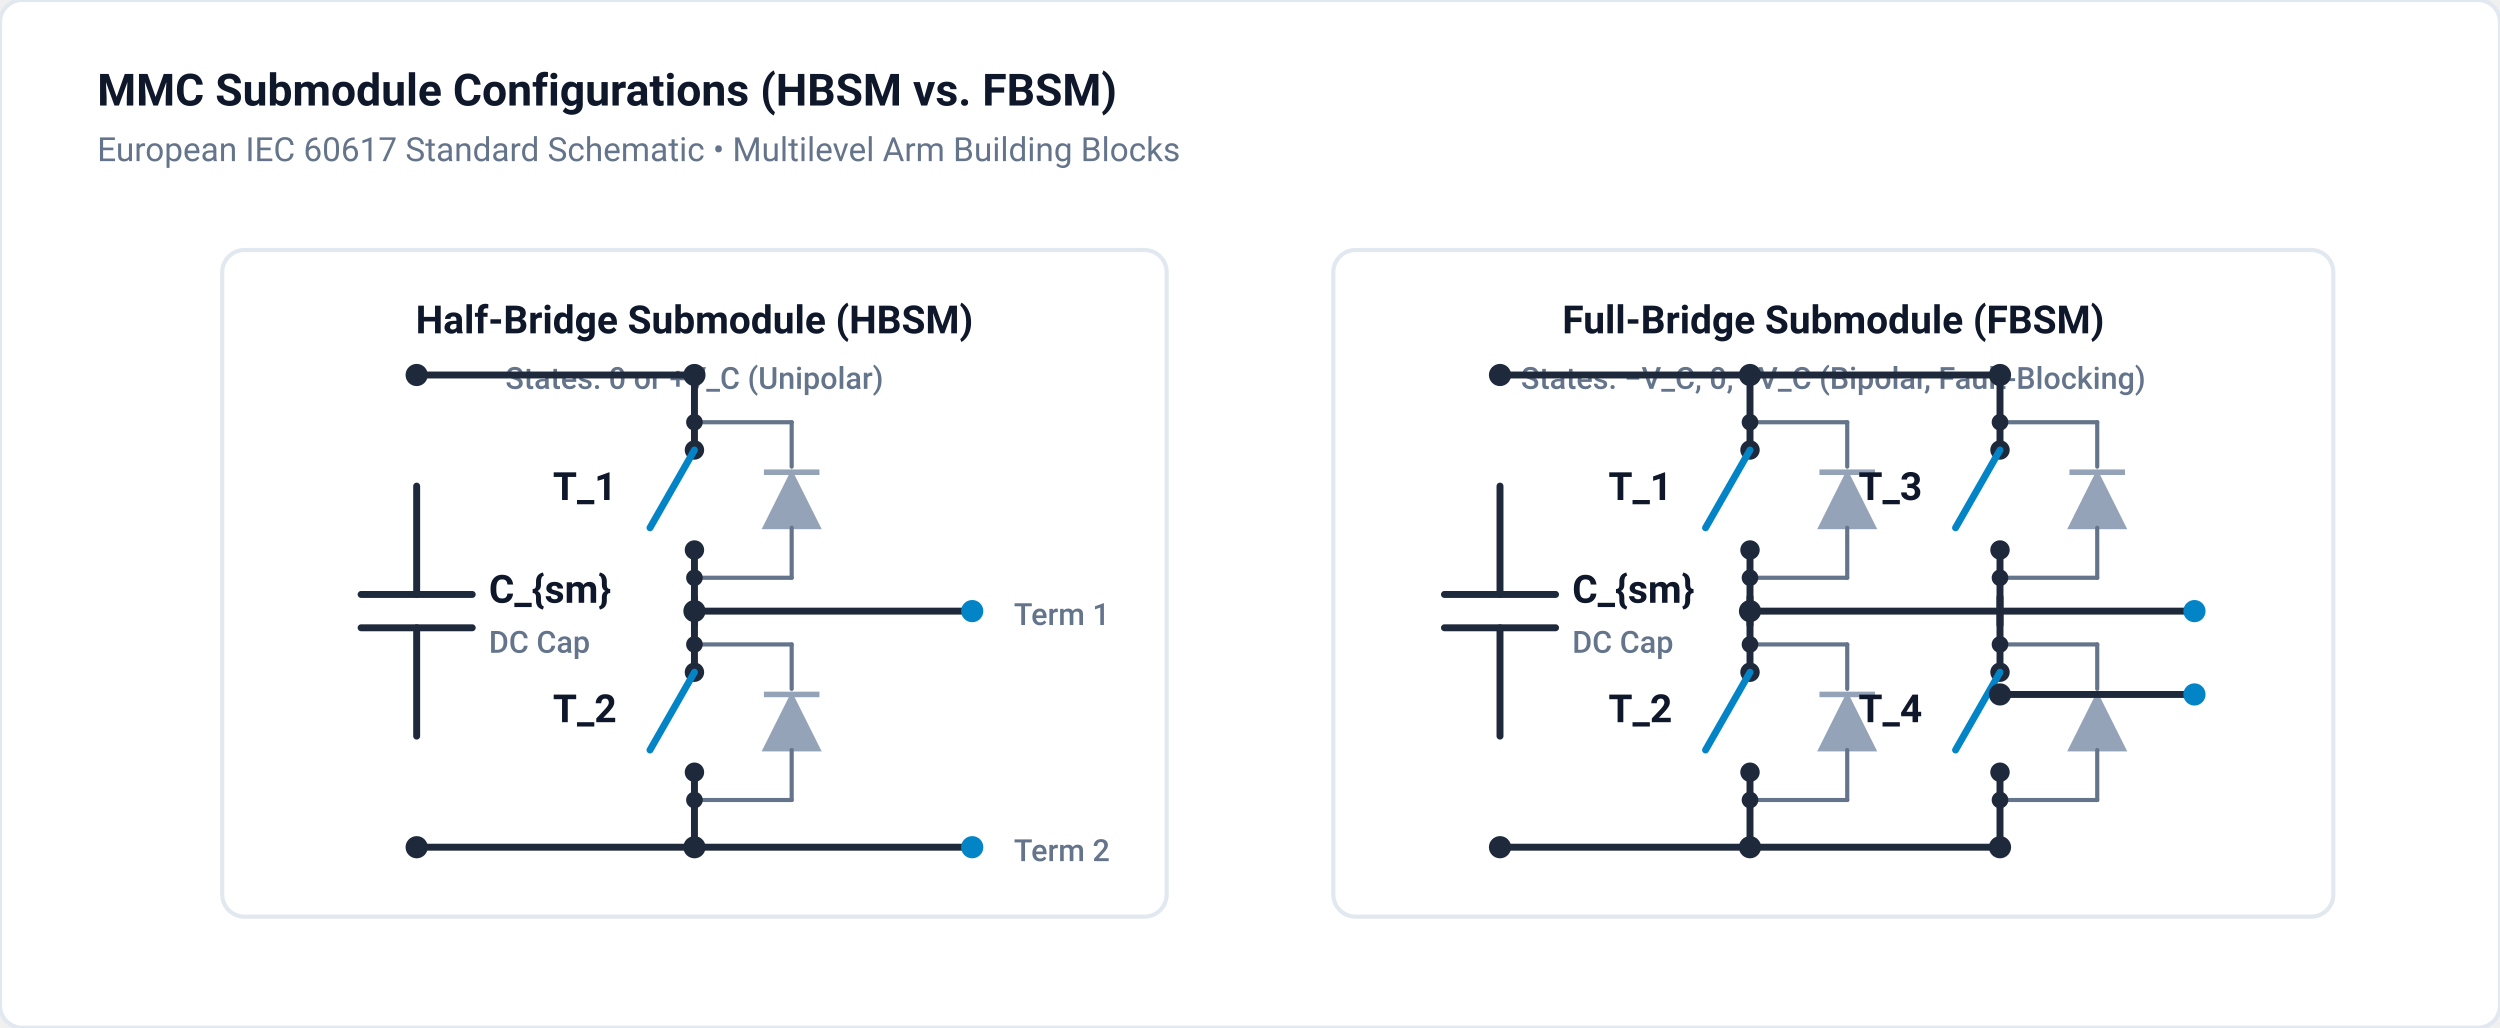
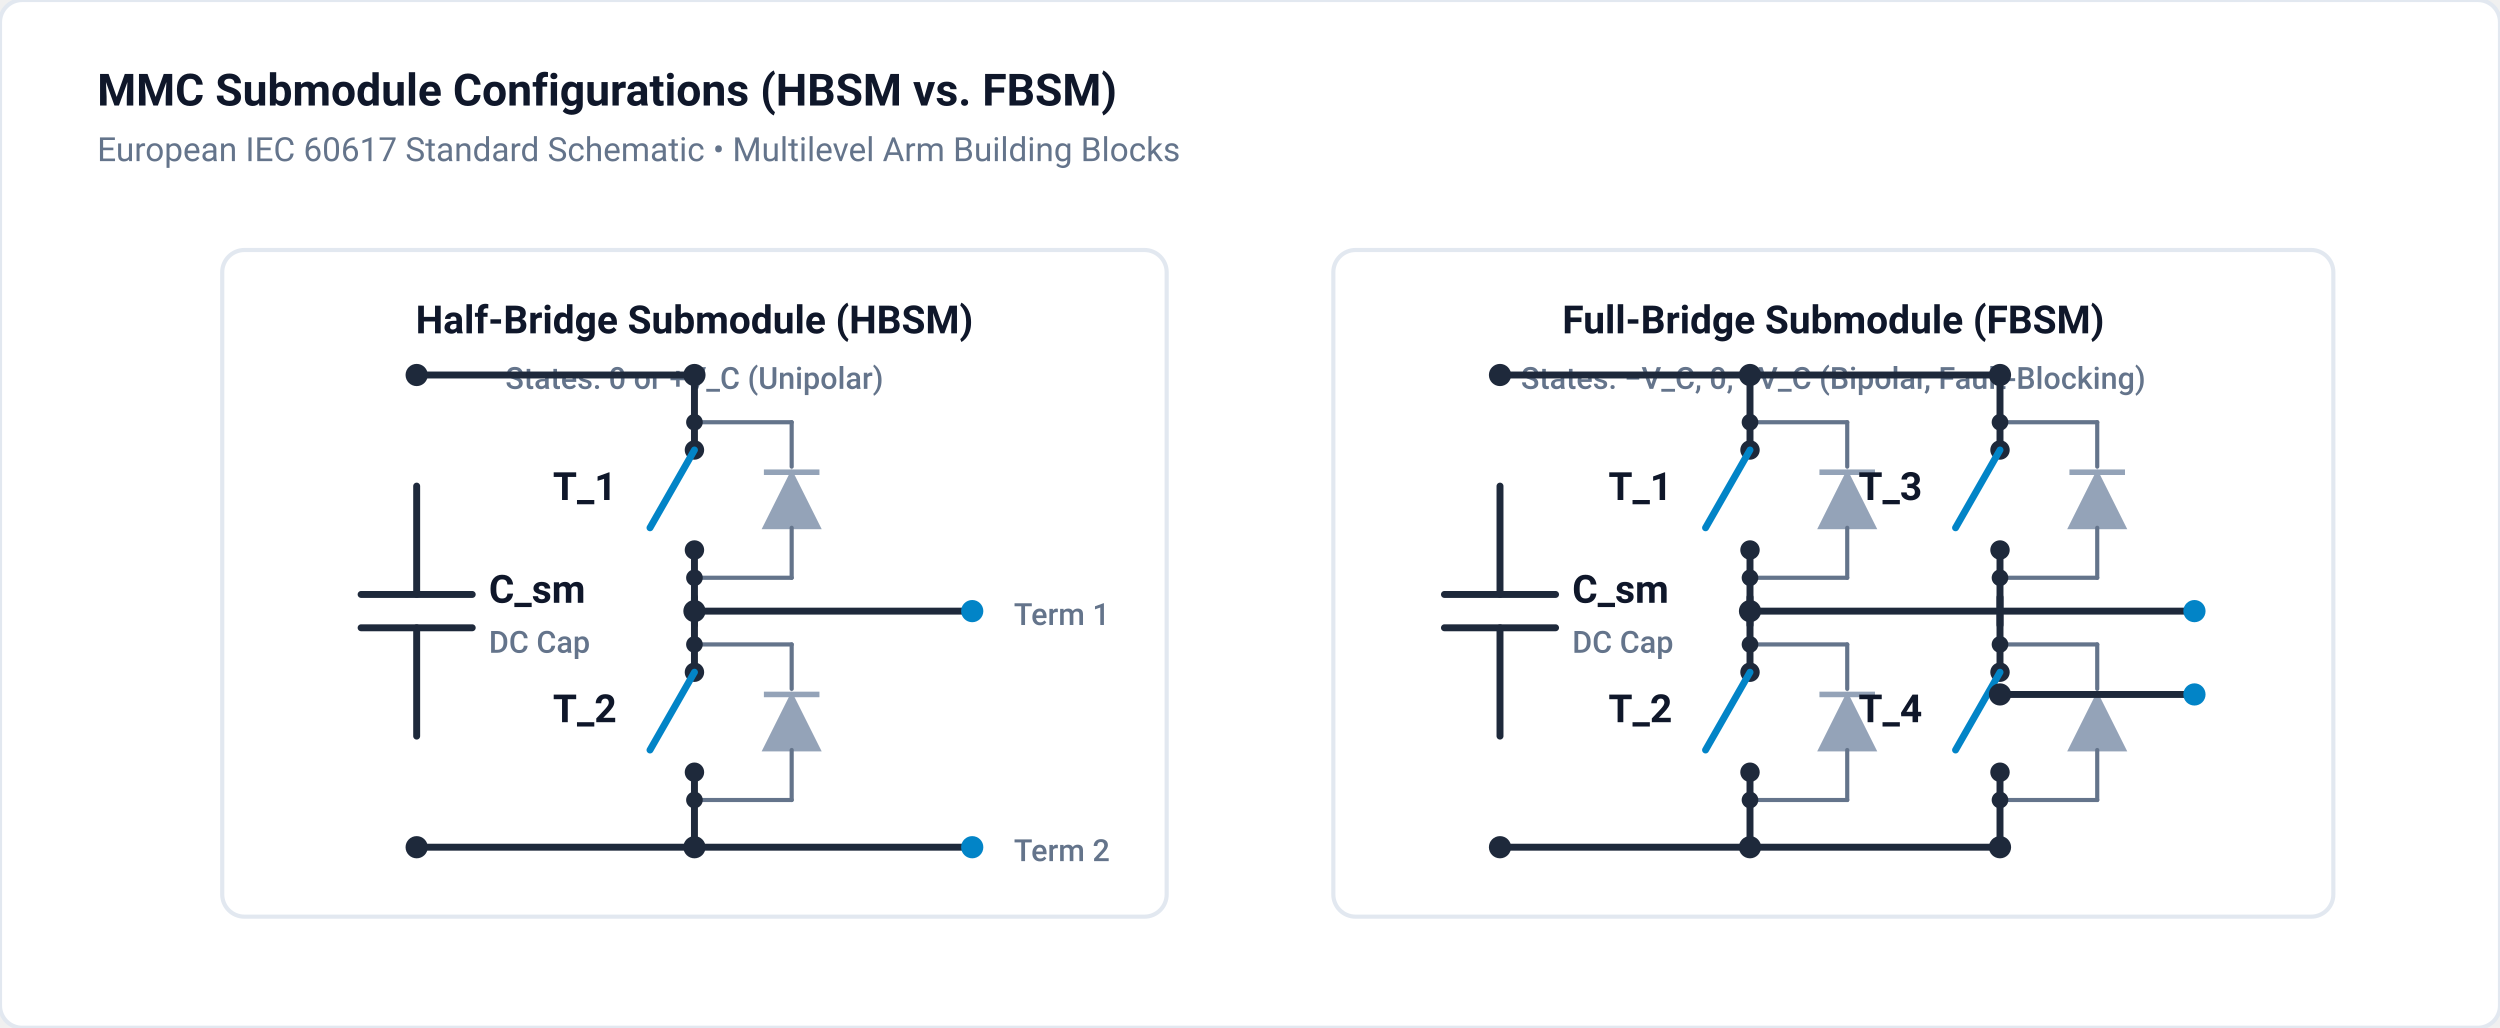
<svg xmlns="http://www.w3.org/2000/svg" viewBox="0 0 900 370" width="100%" height="100%">
  <defs>
    <style>
      .wire { stroke: #1e293b; stroke-width: 2.5; stroke-linecap: round; stroke-linejoin: round; fill: none; }
      .wire-thin { stroke: #64748b; stroke-width: 1.5; stroke-linecap: round; stroke-linejoin: round; fill: none; }
      .wire-dashed { stroke: #0284c7; stroke-width: 2; stroke-dasharray: 5,4; fill: none; }
      .wire-gnd { stroke: #1e293b; stroke-width: 2.5; stroke-linecap: round; }
      .junction { fill: #1e293b; }
      .label { font-family: -apple-system, BlinkMacSystemFont, "Segoe UI", Roboto, "Helvetica Neue", Arial, sans-serif; font-size: 14px; fill: #0f172a; font-weight: 600; text-anchor: middle; }
      .label-start { font-family: -apple-system, BlinkMacSystemFont, "Segoe UI", Roboto, "Helvetica Neue", Arial, sans-serif; font-size: 14px; fill: #0f172a; font-weight: 600; text-anchor: start; }
      .label-end { font-family: -apple-system, BlinkMacSystemFont, "Segoe UI", Roboto, "Helvetica Neue", Arial, sans-serif; font-size: 14px; fill: #0f172a; font-weight: 600; text-anchor: end; }
      .sublabel { font-family: -apple-system, BlinkMacSystemFont, "Segoe UI", Roboto, "Helvetica Neue", Arial, sans-serif; font-size: 11px; fill: #64748b; font-weight: 500; text-anchor: middle; }
      .sublabel-start { font-family: -apple-system, BlinkMacSystemFont, "Segoe UI", Roboto, "Helvetica Neue", Arial, sans-serif; font-size: 11px; fill: #64748b; font-weight: 500; text-anchor: start; }
      .title { font-family: -apple-system, BlinkMacSystemFont, "Segoe UI", Roboto, "Helvetica Neue", Arial, sans-serif; font-size: 16px; fill: #0f172a; font-weight: 700; }
      .subtitle { font-family: -apple-system, BlinkMacSystemFont, "Segoe UI", Roboto, "Helvetica Neue", Arial, sans-serif; font-size: 12px; fill: #64748b; font-weight: 400; }
      .comp-body { fill: #ffffff; stroke: #1e293b; stroke-width: 2.2; }
      .comp-diode { fill: #0284c7; stroke: #0284c7; stroke-width: 2; }
      .comp-sw { stroke: #0284c7; stroke-width: 2.5; stroke-linecap: round; fill: none; }
      .arrow { fill: #0284c7; stroke: none; }
      .measure-arrow { stroke: #0284c7; stroke-width: 1.75; fill: none; }
      .tag-pos { fill: #dc2626; font-family: sans-serif; font-size: 16px; font-weight: bold; text-anchor: middle; }
      .tag-neg { fill: #2563eb; font-family: sans-serif; font-size: 18px; font-weight: bold; text-anchor: middle; }
      .card { fill: #ffffff; stroke: #e2e8f0; stroke-width: 1.5; rx: 8px; }
      .block { fill: #f8fafc; stroke: #cbd5e1; stroke-width: 1.5; rx: 6px; }
      .block-accent { fill: #f0f9ff; stroke: #0284c7; stroke-width: 1.5; rx: 6px; }
    </style>
    <marker id="arr-blue" viewBox="0 0 10 10" refX="7" refY="5" markerWidth="6" markerHeight="6" orient="auto-start-reverse">
      <path d="M 0 1.5 L 8 5 L 0 8.5 z" fill="#0284c7" />
    </marker>
    <marker id="arr-green" viewBox="0 0 10 10" refX="7" refY="5" markerWidth="6" markerHeight="6" orient="auto-start-reverse">
      <path d="M 0 1.5 L 8 5 L 0 8.5 z" fill="#16a34a" />
    </marker>
  </defs>
  <rect width="100%" height="100%" class="card" />
  <text x="35" y="38" class="title">MMC Submodule Configurations (HBSM vs. FBSM)</text>
  <text x="35" y="58" class="subtitle">European IEC 60617 Standard Schematic • Multilevel Arm Building Blocks</text>
  <rect x="80" y="90" width="340" height="240" class="card" />
  <text x="250" y="120" class="label">Half-Bridge Submodule (HBSM)</text>
  <text x="250" y="140" class="sublabel">States: 0 or +V_C (Unipolar)</text>
  <line x1="150" y1="175" x2="150" y2="214" class="wire" />
  <line x1="130" y1="214" x2="170" y2="214" class="wire" stroke-width="3" />
  <line x1="130" y1="226" x2="170" y2="226" class="wire" stroke-width="3" />
  <line x1="150" y1="226" x2="150" y2="265" class="wire" />
-   <text x="176" y="217" class="label-start">C_{sm}</text>
+   <text x="176" y="217" class="label-start">C_sm</text>
  <text x="176" y="235" class="sublabel-start">DC Cap</text>
  <line x1="250" y1="135" x2="250" y2="162" class="wire" />
  <circle cx="250" cy="162" r="3.5" class="junction" />
  <line x1="250" y1="162" x2="234" y2="190" class="comp-sw" />
  <circle cx="250" cy="198" r="3.5" class="junction" />
  <line x1="250" y1="198" x2="250" y2="225" class="wire" />
  <text x="222" y="180" class="label-end">T_1</text>
  <text x="222" y="196" class="sublabel" text-anchor="end" />
  <line x1="250" y1="152" x2="285" y2="152" class="wire-thin" />
  <line x1="285" y1="152" x2="285" y2="168" class="wire-thin" />
  <polygon points="275,190 285,170 295,190" fill="#94a3b8" stroke="#94a3b8" />
  <line x1="275" y1="170" x2="295" y2="170" stroke="#94a3b8" stroke-width="2" />
  <line x1="285" y1="190" x2="285" y2="208" class="wire-thin" />
  <line x1="285" y1="208" x2="250" y2="208" class="wire-thin" />
  <circle cx="250" cy="152" r="3" class="junction" />
  <circle cx="250" cy="208" r="3" class="junction" />
  <line x1="250" y1="215" x2="250" y2="242" class="wire" />
  <circle cx="250" cy="242" r="3.5" class="junction" />
  <line x1="250" y1="242" x2="234" y2="270" class="comp-sw" />
  <circle cx="250" cy="278" r="3.5" class="junction" />
  <line x1="250" y1="278" x2="250" y2="305" class="wire" />
  <text x="222" y="260" class="label-end">T_2</text>
  <text x="222" y="276" class="sublabel" text-anchor="end" />
  <line x1="250" y1="232" x2="285" y2="232" class="wire-thin" />
  <line x1="285" y1="232" x2="285" y2="248" class="wire-thin" />
  <polygon points="275,270 285,250 295,270" fill="#94a3b8" stroke="#94a3b8" />
  <line x1="275" y1="250" x2="295" y2="250" stroke="#94a3b8" stroke-width="2" />
  <line x1="285" y1="270" x2="285" y2="288" class="wire-thin" />
  <line x1="285" y1="288" x2="250" y2="288" class="wire-thin" />
  <circle cx="250" cy="232" r="3" class="junction" />
  <circle cx="250" cy="288" r="3" class="junction" />
  <line x1="150" y1="135" x2="250" y2="135" class="wire" />
  <line x1="150" y1="305" x2="350" y2="305" class="wire" />
  <line x1="250" y1="220" x2="350" y2="220" class="wire" />
  <circle cx="150" cy="135" r="4" class="junction" />
  <circle cx="250" cy="135" r="4" class="junction" />
  <circle cx="150" cy="305" r="4" class="junction" />
  <circle cx="250" cy="305" r="4" class="junction" />
  <circle cx="250" cy="220" r="4" class="junction" />
  <circle cx="350" cy="220" r="4" fill="#0284c7" />
  <circle cx="350" cy="305" r="4" fill="#0284c7" />
  <text x="365" y="225" class="sublabel-start">Term 1</text>
  <text x="365" y="310" class="sublabel-start">Term 2</text>
  <rect x="480" y="90" width="360" height="240" class="card" />
  <text x="660" y="120" class="label">Full-Bridge Submodule (FBSM)</text>
  <text x="660" y="140" class="sublabel">States: −V_C, 0, +V_C (Bipolar, Fault-Blocking)</text>
  <line x1="540" y1="175" x2="540" y2="214" class="wire" />
  <line x1="520" y1="214" x2="560" y2="214" class="wire" stroke-width="3" />
  <line x1="520" y1="226" x2="560" y2="226" class="wire" stroke-width="3" />
  <line x1="540" y1="226" x2="540" y2="265" class="wire" />
-   <text x="566" y="217" class="label-start">C_{sm}</text>
+   <text x="566" y="217" class="label-start">C_sm</text>
  <text x="566" y="235" class="sublabel-start">DC Cap</text>
  <line x1="630" y1="135" x2="630" y2="162" class="wire" />
  <circle cx="630" cy="162" r="3.5" class="junction" />
  <line x1="630" y1="162" x2="614" y2="190" class="comp-sw" />
  <circle cx="630" cy="198" r="3.5" class="junction" />
  <line x1="630" y1="198" x2="630" y2="225" class="wire" />
  <text x="602" y="180" class="label-end">T_1</text>
  <text x="602" y="196" class="sublabel" text-anchor="end" />
  <line x1="630" y1="152" x2="665" y2="152" class="wire-thin" />
  <line x1="665" y1="152" x2="665" y2="168" class="wire-thin" />
  <polygon points="655,190 665,170 675,190" fill="#94a3b8" stroke="#94a3b8" />
  <line x1="655" y1="170" x2="675" y2="170" stroke="#94a3b8" stroke-width="2" />
  <line x1="665" y1="190" x2="665" y2="208" class="wire-thin" />
  <line x1="665" y1="208" x2="630" y2="208" class="wire-thin" />
  <circle cx="630" cy="152" r="3" class="junction" />
  <circle cx="630" cy="208" r="3" class="junction" />
  <line x1="630" y1="215" x2="630" y2="242" class="wire" />
  <circle cx="630" cy="242" r="3.5" class="junction" />
  <line x1="630" y1="242" x2="614" y2="270" class="comp-sw" />
  <circle cx="630" cy="278" r="3.5" class="junction" />
  <line x1="630" y1="278" x2="630" y2="305" class="wire" />
  <text x="602" y="260" class="label-end">T_2</text>
  <text x="602" y="276" class="sublabel" text-anchor="end" />
  <line x1="630" y1="232" x2="665" y2="232" class="wire-thin" />
  <line x1="665" y1="232" x2="665" y2="248" class="wire-thin" />
  <polygon points="655,270 665,250 675,270" fill="#94a3b8" stroke="#94a3b8" />
  <line x1="655" y1="250" x2="675" y2="250" stroke="#94a3b8" stroke-width="2" />
  <line x1="665" y1="270" x2="665" y2="288" class="wire-thin" />
  <line x1="665" y1="288" x2="630" y2="288" class="wire-thin" />
  <circle cx="630" cy="232" r="3" class="junction" />
  <circle cx="630" cy="288" r="3" class="junction" />
  <line x1="720" y1="135" x2="720" y2="162" class="wire" />
  <circle cx="720" cy="162" r="3.5" class="junction" />
  <line x1="720" y1="162" x2="704" y2="190" class="comp-sw" />
  <circle cx="720" cy="198" r="3.5" class="junction" />
  <line x1="720" y1="198" x2="720" y2="225" class="wire" />
  <text x="692" y="180" class="label-end">T_3</text>
  <text x="692" y="196" class="sublabel" text-anchor="end" />
  <line x1="720" y1="152" x2="755" y2="152" class="wire-thin" />
  <line x1="755" y1="152" x2="755" y2="168" class="wire-thin" />
  <polygon points="745,190 755,170 765,190" fill="#94a3b8" stroke="#94a3b8" />
  <line x1="745" y1="170" x2="765" y2="170" stroke="#94a3b8" stroke-width="2" />
  <line x1="755" y1="190" x2="755" y2="208" class="wire-thin" />
  <line x1="755" y1="208" x2="720" y2="208" class="wire-thin" />
  <circle cx="720" cy="152" r="3" class="junction" />
  <circle cx="720" cy="208" r="3" class="junction" />
  <line x1="720" y1="215" x2="720" y2="242" class="wire" />
  <circle cx="720" cy="242" r="3.5" class="junction" />
  <line x1="720" y1="242" x2="704" y2="270" class="comp-sw" />
  <circle cx="720" cy="278" r="3.5" class="junction" />
  <line x1="720" y1="278" x2="720" y2="305" class="wire" />
  <text x="692" y="260" class="label-end">T_4</text>
  <text x="692" y="276" class="sublabel" text-anchor="end" />
  <line x1="720" y1="232" x2="755" y2="232" class="wire-thin" />
  <line x1="755" y1="232" x2="755" y2="248" class="wire-thin" />
  <polygon points="745,270 755,250 765,270" fill="#94a3b8" stroke="#94a3b8" />
  <line x1="745" y1="250" x2="765" y2="250" stroke="#94a3b8" stroke-width="2" />
  <line x1="755" y1="270" x2="755" y2="288" class="wire-thin" />
  <line x1="755" y1="288" x2="720" y2="288" class="wire-thin" />
  <circle cx="720" cy="232" r="3" class="junction" />
  <circle cx="720" cy="288" r="3" class="junction" />
  <line x1="540" y1="135" x2="720" y2="135" class="wire" />
  <line x1="540" y1="305" x2="720" y2="305" class="wire" />
  <circle cx="540" cy="135" r="4" class="junction" />
  <circle cx="630" cy="135" r="4" class="junction" />
  <circle cx="720" cy="135" r="4" class="junction" />
  <circle cx="540" cy="305" r="4" class="junction" />
  <circle cx="630" cy="305" r="4" class="junction" />
  <circle cx="720" cy="305" r="4" class="junction" />
  <line x1="630" y1="220" x2="790" y2="220" class="wire" stroke="#0284c7" />
  <line x1="720" y1="250" x2="790" y2="250" class="wire" stroke="#0284c7" />
  <circle cx="630" cy="220" r="4" class="junction" />
  <circle cx="720" cy="250" r="4" class="junction" />
  <circle cx="790" cy="220" r="4" fill="#0284c7" />
  <circle cx="790" cy="250" r="4" fill="#0284c7" />
</svg>
